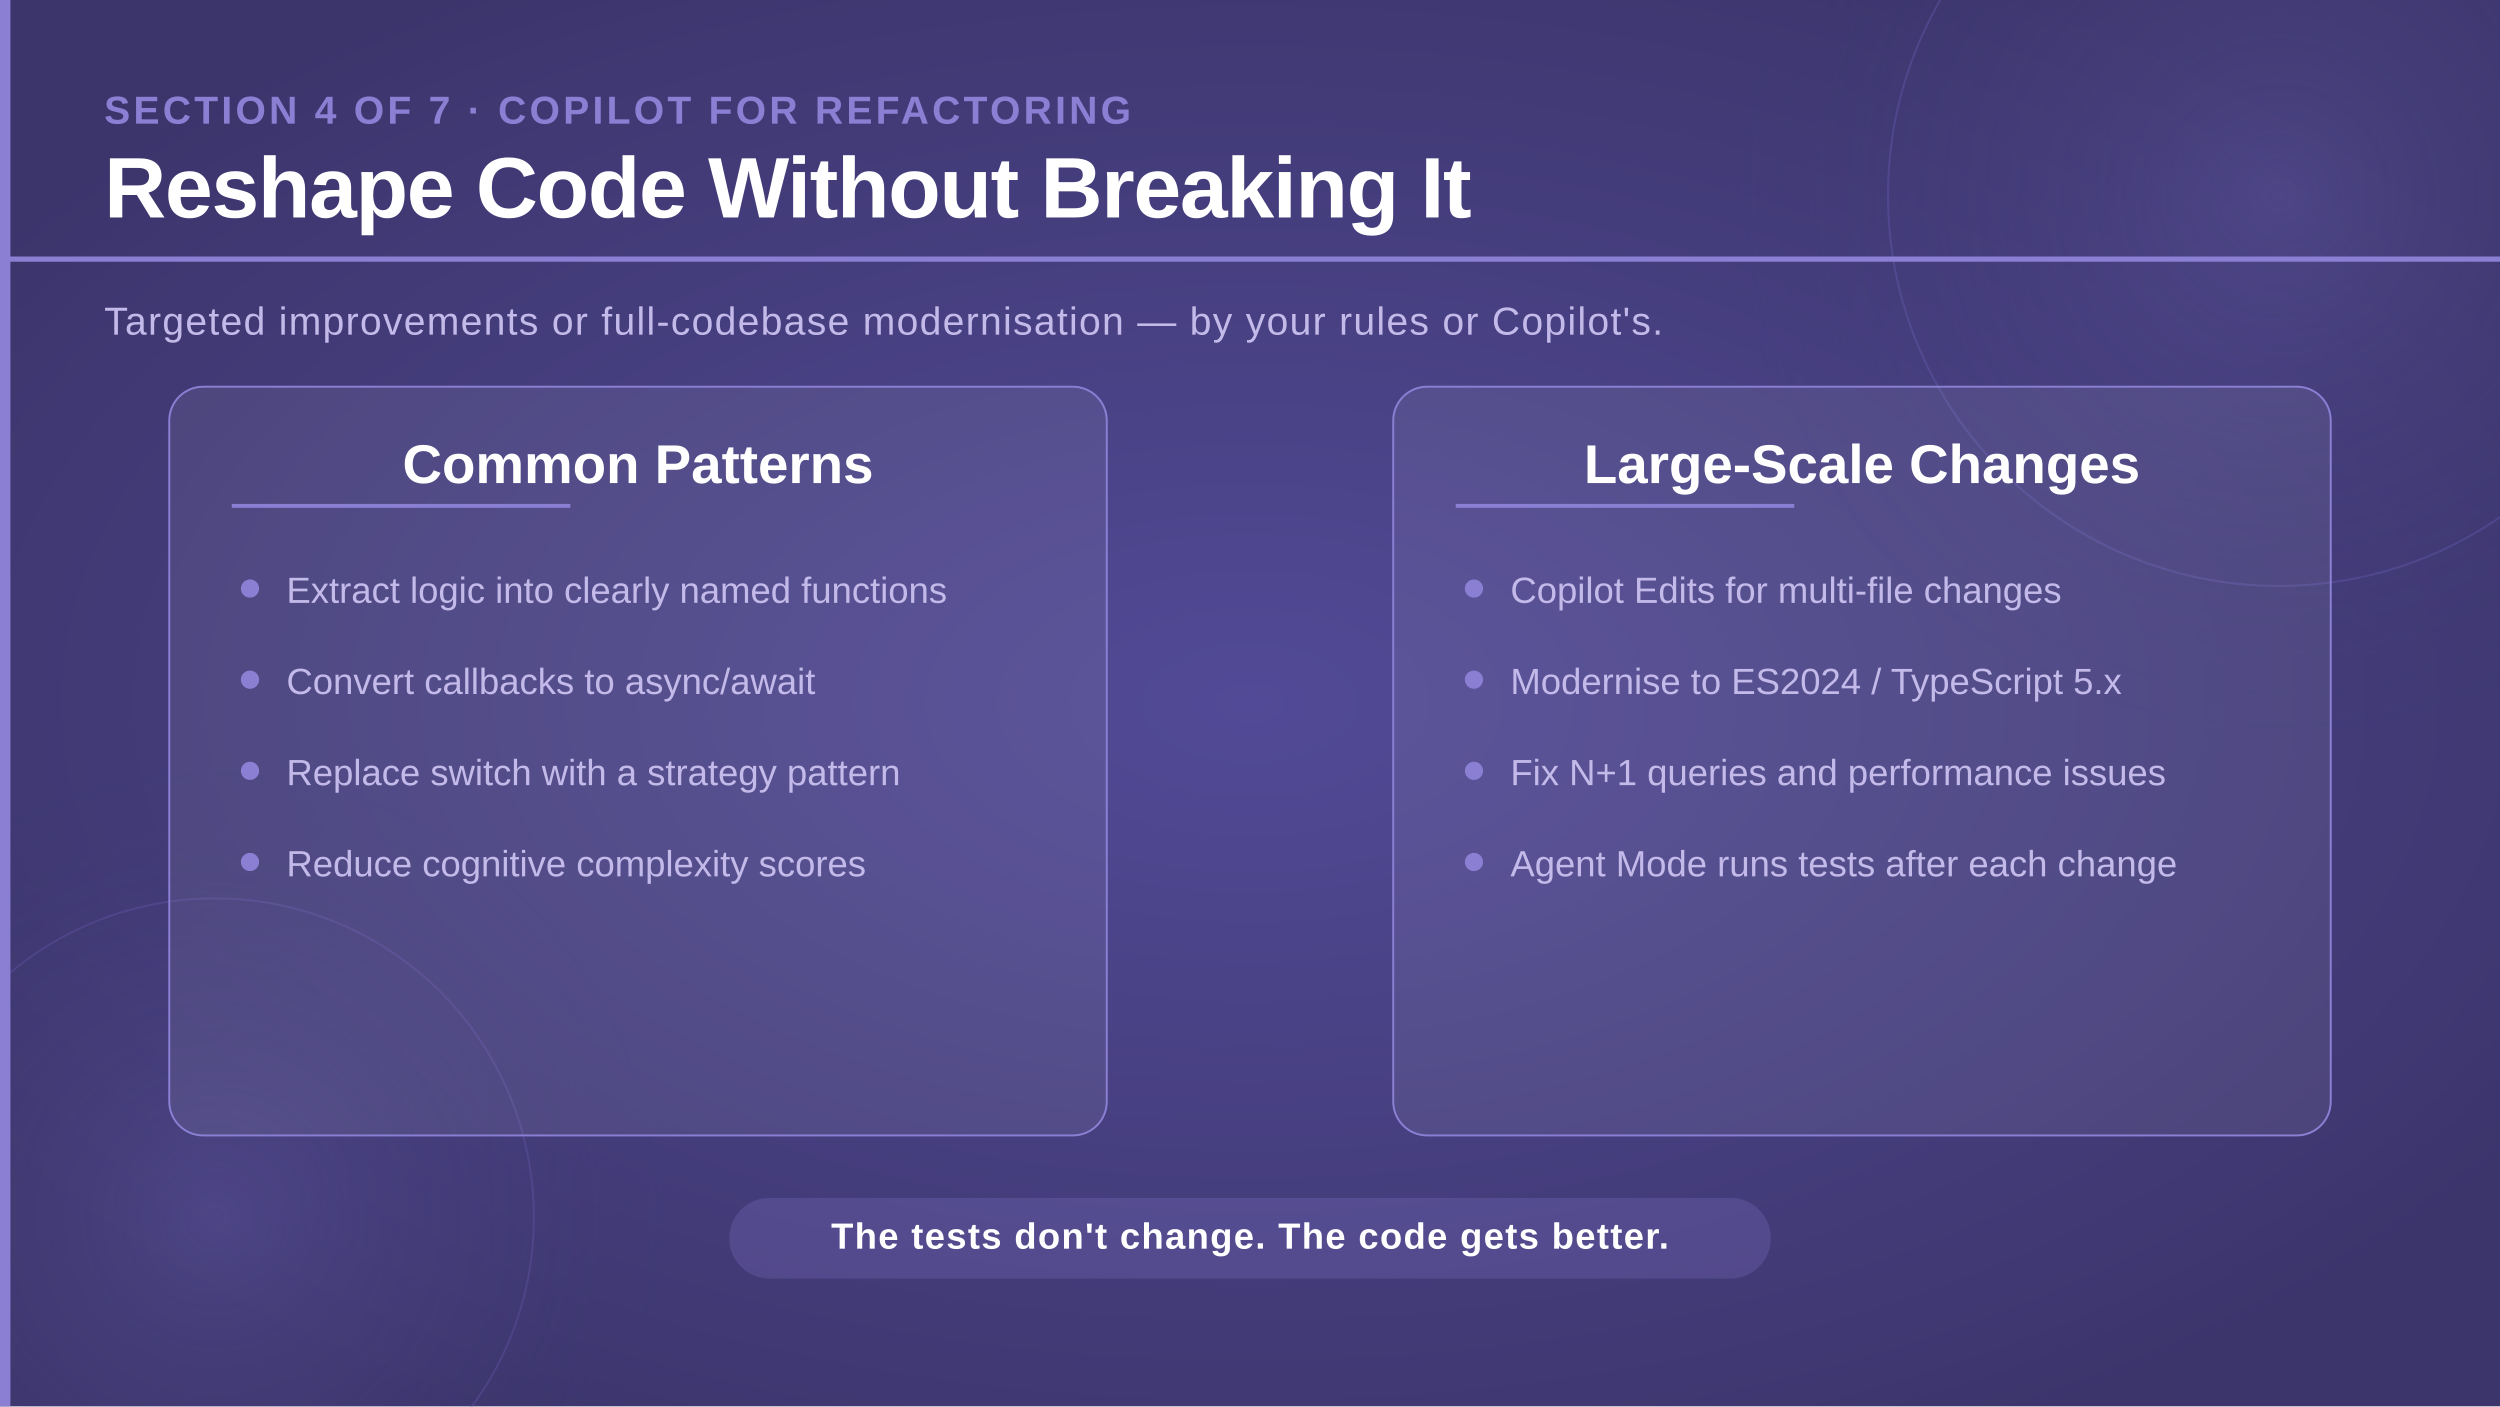
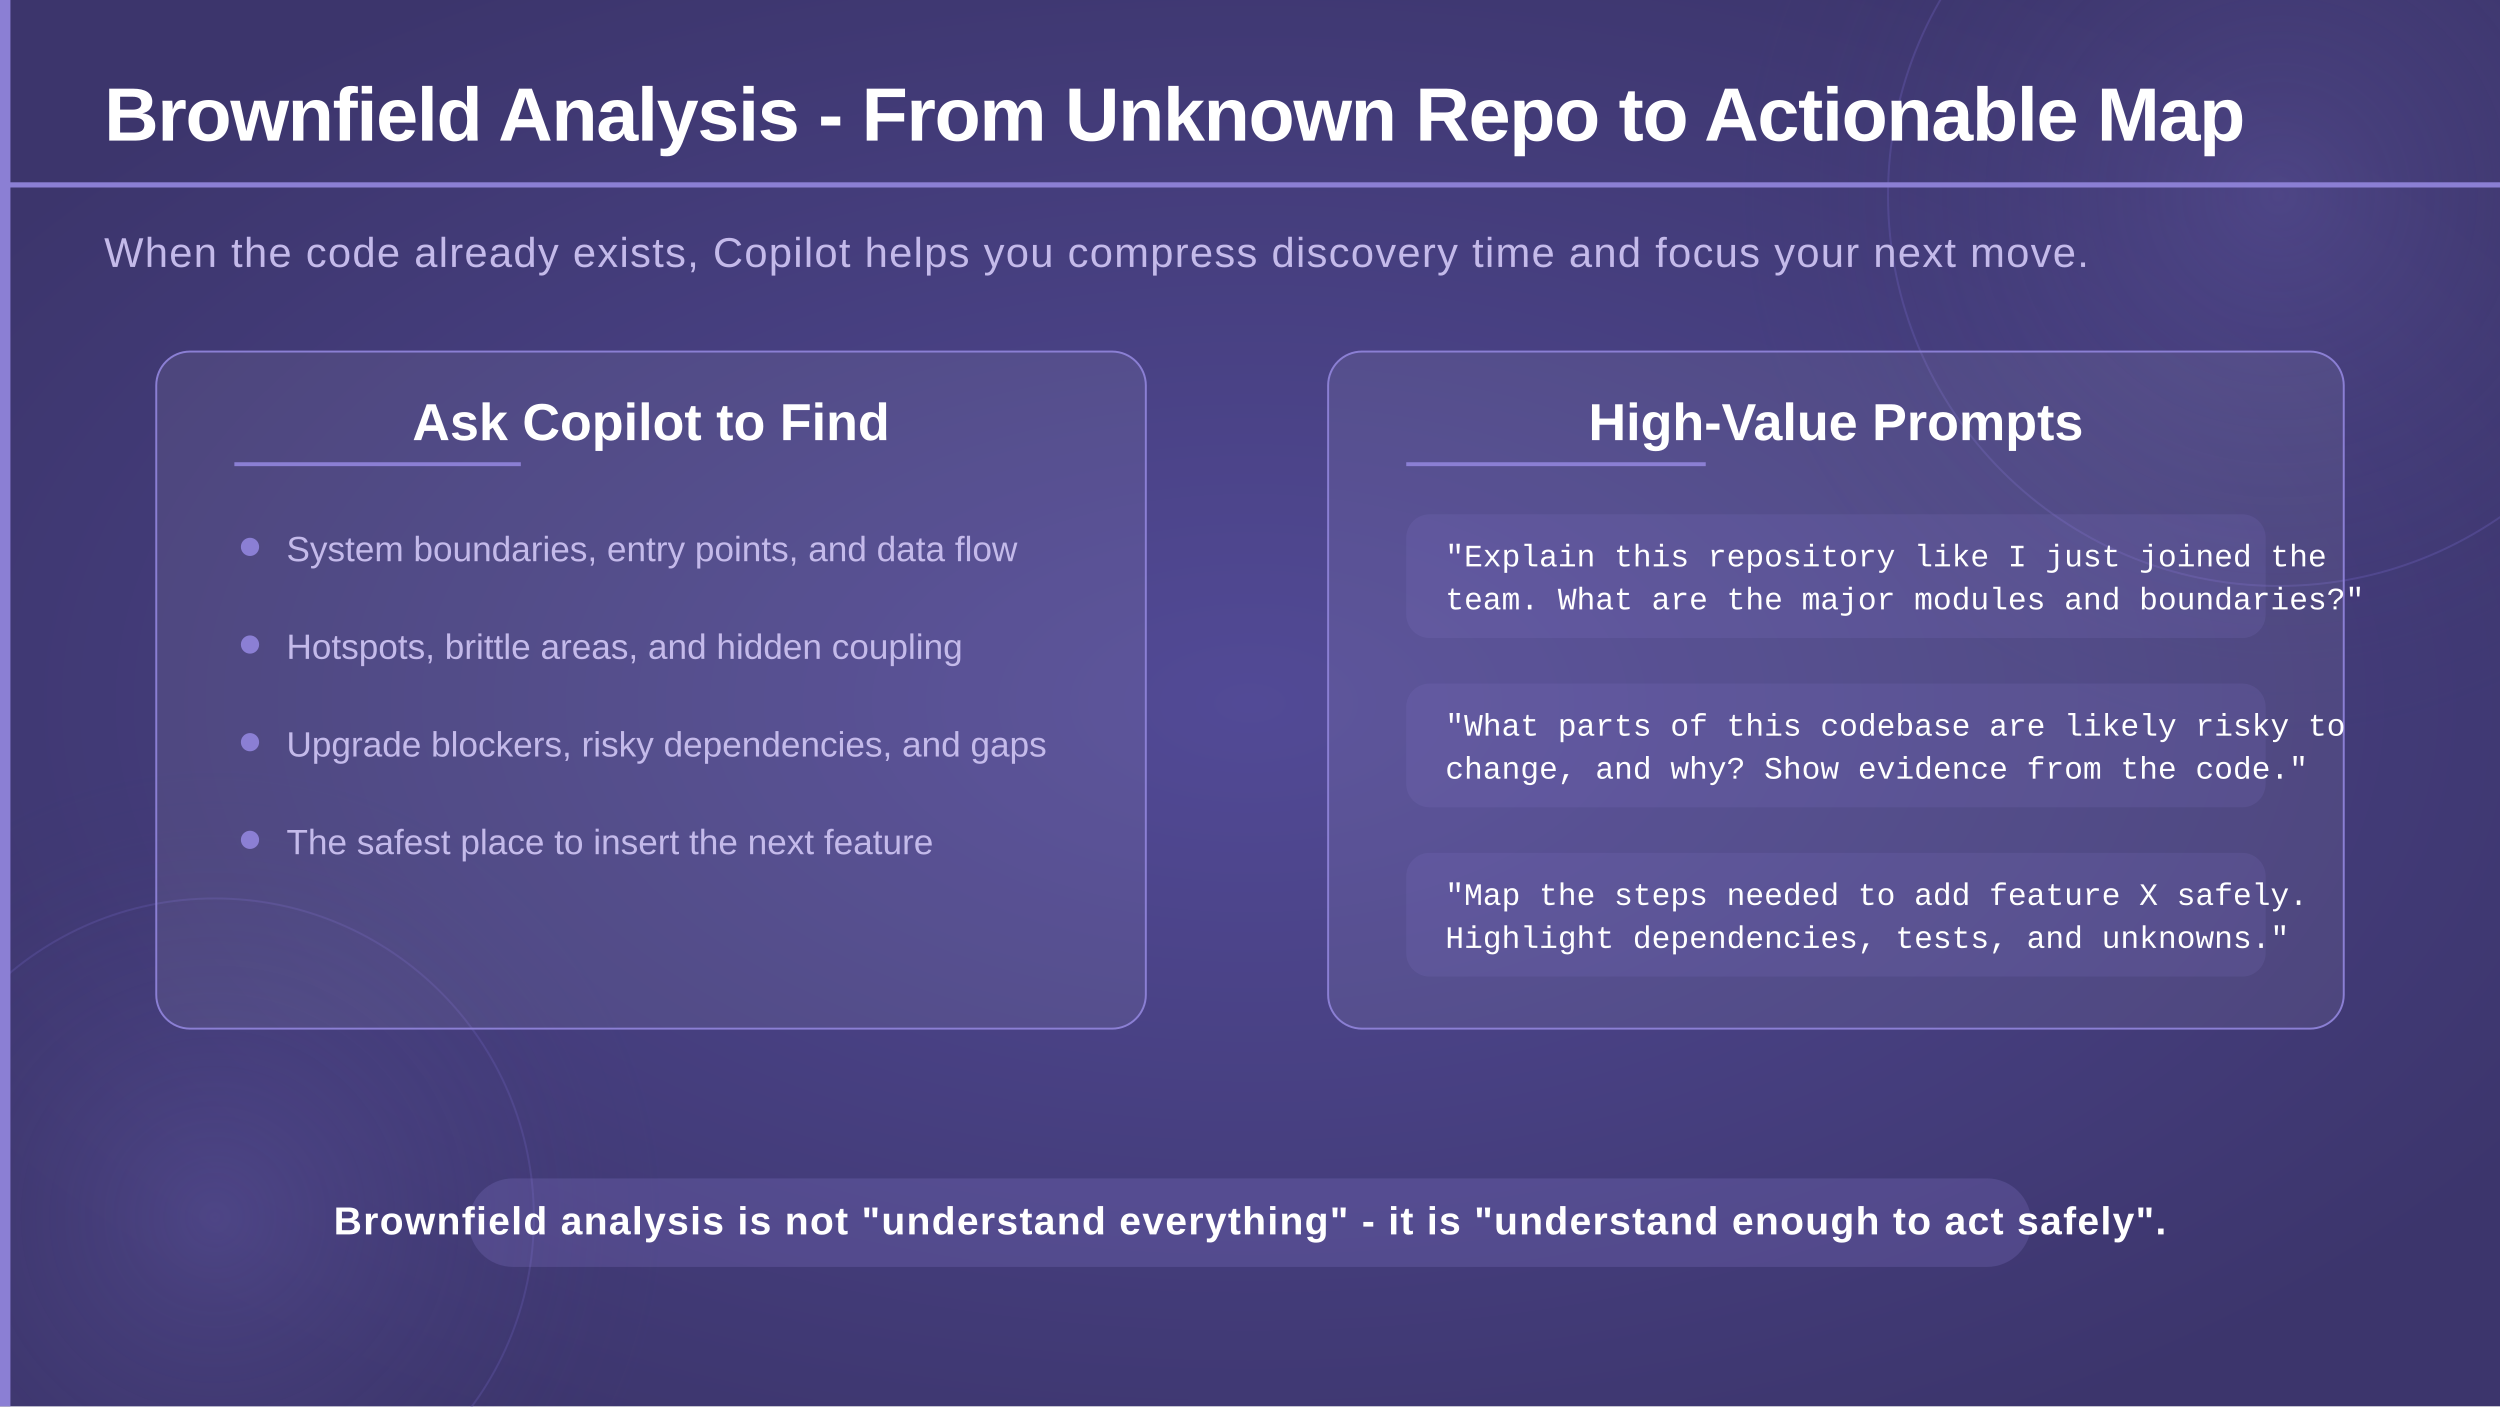
<svg xmlns="http://www.w3.org/2000/svg" viewBox="0 0 1920 1080" width="1920" height="1080">
  <defs>
    <radialGradient id="bgGlow" cx="50%" cy="50%" r="60%">
      <stop offset="0%" stop-color="#524a96" stop-opacity="1" />
      <stop offset="100%" stop-color="#3c356c" stop-opacity="1" />
    </radialGradient>
    <radialGradient id="circleGlow" cx="50%" cy="50%" r="50%">
      <stop offset="0%" stop-color="#7c70c8" stop-opacity="0.25" />
      <stop offset="100%" stop-color="#3c356c" stop-opacity="0" />
    </radialGradient>
  </defs>
  <rect width="1920" height="1080" fill="url(#bgGlow)" />
  <circle cx="1750" cy="150" r="420" fill="url(#circleGlow)" />
  <circle cx="1750" cy="150" r="300" fill="none" stroke="#6a5fb8" stroke-width="1.5" opacity="0.35" />
  <circle cx="165" cy="935" r="350" fill="url(#circleGlow)" />
  <circle cx="165" cy="935" r="245" fill="none" stroke="#6a5fb8" stroke-width="1.5" opacity="0.3" />
  <rect x="0" y="0" width="8" height="1080" fill="#8b7fd4" />
-   <text x="80" y="95" font-family="'Segoe UI', 'Helvetica Neue', Arial, sans-serif" font-size="30" font-weight="700" fill="#8b7fd4" letter-spacing="2.5">SECTION 4 OF 7  ·  COPILOT FOR REFACTORING</text>
-   <text x="80" y="167" font-family="'Segoe UI', 'Helvetica Neue', Arial, sans-serif" font-size="66" font-weight="700" fill="#ffffff" letter-spacing="-1">Reshape Code Without Breaking It</text>
-   <rect x="0" y="197" width="1920" height="4" fill="#8b7fd4" />
-   <text x="80" y="257" font-family="'Segoe UI', 'Helvetica Neue', Arial, sans-serif" font-size="30" font-weight="300" fill="#c4baea" letter-spacing="1">Targeted improvements or full-codebase modernisation — by your rules or Copilot's.</text>
-   <rect x="130" y="297" width="720" height="575" rx="26" fill="#ffffff" fill-opacity="0.07" stroke="#8b7fd4" stroke-width="1.5" />
-   <text x="490" y="371" text-anchor="middle" font-family="'Segoe UI', 'Helvetica Neue', Arial, sans-serif" font-size="42" font-weight="700" fill="#ffffff">Common Patterns</text>
-   <rect x="178" y="387" width="260" height="3" fill="#8b7fd4" />
-   <circle cx="192" cy="452" r="7" fill="#8b7fd4" />
-   <text x="220" y="463" font-family="'Segoe UI', 'Helvetica Neue', Arial, sans-serif" font-size="28" font-weight="300" fill="#c4baea">Extract logic into clearly named functions</text>
-   <circle cx="192" cy="522" r="7" fill="#8b7fd4" />
-   <text x="220" y="533" font-family="'Segoe UI', 'Helvetica Neue', Arial, sans-serif" font-size="28" font-weight="300" fill="#c4baea">Convert callbacks to async/await</text>
-   <circle cx="192" cy="592" r="7" fill="#8b7fd4" />
-   <text x="220" y="603" font-family="'Segoe UI', 'Helvetica Neue', Arial, sans-serif" font-size="28" font-weight="300" fill="#c4baea">Replace switch with a strategy pattern</text>
-   <circle cx="192" cy="662" r="7" fill="#8b7fd4" />
-   <text x="220" y="673" font-family="'Segoe UI', 'Helvetica Neue', Arial, sans-serif" font-size="28" font-weight="300" fill="#c4baea">Reduce cognitive complexity scores</text>
-   <rect x="1070" y="297" width="720" height="575" rx="26" fill="#ffffff" fill-opacity="0.07" stroke="#8b7fd4" stroke-width="1.5" />
-   <text x="1430" y="371" text-anchor="middle" font-family="'Segoe UI', 'Helvetica Neue', Arial, sans-serif" font-size="42" font-weight="700" fill="#ffffff">Large-Scale Changes</text>
-   <rect x="1118" y="387" width="260" height="3" fill="#8b7fd4" />
-   <circle cx="1132" cy="452" r="7" fill="#8b7fd4" />
-   <text x="1160" y="463" font-family="'Segoe UI', 'Helvetica Neue', Arial, sans-serif" font-size="28" font-weight="300" fill="#c4baea">Copilot Edits for multi-file changes</text>
-   <circle cx="1132" cy="522" r="7" fill="#8b7fd4" />
-   <text x="1160" y="533" font-family="'Segoe UI', 'Helvetica Neue', Arial, sans-serif" font-size="28" font-weight="300" fill="#c4baea">Modernise to ES2024 / TypeScript 5.x</text>
-   <circle cx="1132" cy="592" r="7" fill="#8b7fd4" />
-   <text x="1160" y="603" font-family="'Segoe UI', 'Helvetica Neue', Arial, sans-serif" font-size="28" font-weight="300" fill="#c4baea">Fix N+1 queries and performance issues</text>
-   <circle cx="1132" cy="662" r="7" fill="#8b7fd4" />
-   <text x="1160" y="673" font-family="'Segoe UI', 'Helvetica Neue', Arial, sans-serif" font-size="28" font-weight="300" fill="#c4baea">Agent Mode runs tests after each change</text>
-   <rect x="560" y="920" width="800" height="62" rx="31" fill="#8b7fd4" opacity="0.22" />
-   <text x="960" y="959" text-anchor="middle" font-family="'Segoe UI', 'Helvetica Neue', Arial, sans-serif" font-size="28" font-weight="600" fill="#ffffff" letter-spacing="1">The tests don't change. The code gets better.</text>
+   <text x="80" y="108" font-family="'Segoe UI', 'Helvetica Neue', Arial, sans-serif" font-size="58" font-weight="700" fill="#ffffff" letter-spacing="-1">Brownfield Analysis - From Unknown Repo to Actionable Map</text>
+   <rect x="0" y="140" width="1920" height="4" fill="#8b7fd4" />
+   <text x="80" y="205" font-family="'Segoe UI', 'Helvetica Neue', Arial, sans-serif" font-size="32" font-weight="300" fill="#c4baea" letter-spacing="1">When the code already exists, Copilot helps you compress discovery time and focus your next move.</text>
+   <rect x="120" y="270" width="760" height="520" rx="26" fill="#ffffff" fill-opacity="0.07" stroke="#8b7fd4" stroke-width="1.5" />
+   <text x="500" y="338" text-anchor="middle" font-family="'Segoe UI', 'Helvetica Neue', Arial, sans-serif" font-size="40" font-weight="700" fill="#ffffff">Ask Copilot to Find</text>
+   <rect x="180" y="355" width="220" height="3" fill="#8b7fd4" />
+   <circle cx="192" cy="420" r="7" fill="#8b7fd4" />
+   <text x="220" y="431" font-family="'Segoe UI', 'Helvetica Neue', Arial, sans-serif" font-size="27" font-weight="300" fill="#c4baea">System boundaries, entry points, and data flow</text>
+   <circle cx="192" cy="495" r="7" fill="#8b7fd4" />
+   <text x="220" y="506" font-family="'Segoe UI', 'Helvetica Neue', Arial, sans-serif" font-size="27" font-weight="300" fill="#c4baea">Hotspots, brittle areas, and hidden coupling</text>
+   <circle cx="192" cy="570" r="7" fill="#8b7fd4" />
+   <text x="220" y="581" font-family="'Segoe UI', 'Helvetica Neue', Arial, sans-serif" font-size="27" font-weight="300" fill="#c4baea">Upgrade blockers, risky dependencies, and gaps</text>
+   <circle cx="192" cy="645" r="7" fill="#8b7fd4" />
+   <text x="220" y="656" font-family="'Segoe UI', 'Helvetica Neue', Arial, sans-serif" font-size="27" font-weight="300" fill="#c4baea">The safest place to insert the next feature</text>
+   <rect x="1020" y="270" width="780" height="520" rx="26" fill="#ffffff" fill-opacity="0.07" stroke="#8b7fd4" stroke-width="1.5" />
+   <text x="1410" y="338" text-anchor="middle" font-family="'Segoe UI', 'Helvetica Neue', Arial, sans-serif" font-size="40" font-weight="700" fill="#ffffff">High-Value Prompts</text>
+   <rect x="1080" y="355" width="230" height="3" fill="#8b7fd4" />
+   <rect x="1080" y="395" width="660" height="95" rx="18" fill="#8b7fd4" opacity="0.14" />
+   <text x="1110" y="435" font-family="'Consolas', 'Courier New', monospace" font-size="24" fill="#ffffff">"Explain this repository like I just joined the</text>
+   <text x="1110" y="468" font-family="'Consolas', 'Courier New', monospace" font-size="24" fill="#ffffff">team. What are the major modules and boundaries?"</text>
+   <rect x="1080" y="525" width="660" height="95" rx="18" fill="#8b7fd4" opacity="0.14" />
+   <text x="1110" y="565" font-family="'Consolas', 'Courier New', monospace" font-size="24" fill="#ffffff">"What parts of this codebase are likely risky to</text>
+   <text x="1110" y="598" font-family="'Consolas', 'Courier New', monospace" font-size="24" fill="#ffffff">change, and why? Show evidence from the code."</text>
+   <rect x="1080" y="655" width="660" height="95" rx="18" fill="#8b7fd4" opacity="0.14" />
+   <text x="1110" y="695" font-family="'Consolas', 'Courier New', monospace" font-size="24" fill="#ffffff">"Map the steps needed to add feature X safely.</text>
+   <text x="1110" y="728" font-family="'Consolas', 'Courier New', monospace" font-size="24" fill="#ffffff">Highlight dependencies, tests, and unknowns."</text>
+   <rect x="360" y="905" width="1200" height="68" rx="34" fill="#8b7fd4" opacity="0.22" />
+   <text x="960" y="948" text-anchor="middle" font-family="'Segoe UI', 'Helvetica Neue', Arial, sans-serif" font-size="30" font-weight="600" fill="#ffffff" letter-spacing="1">Brownfield analysis is not "understand everything" - it is "understand enough to act safely".</text>
</svg>
